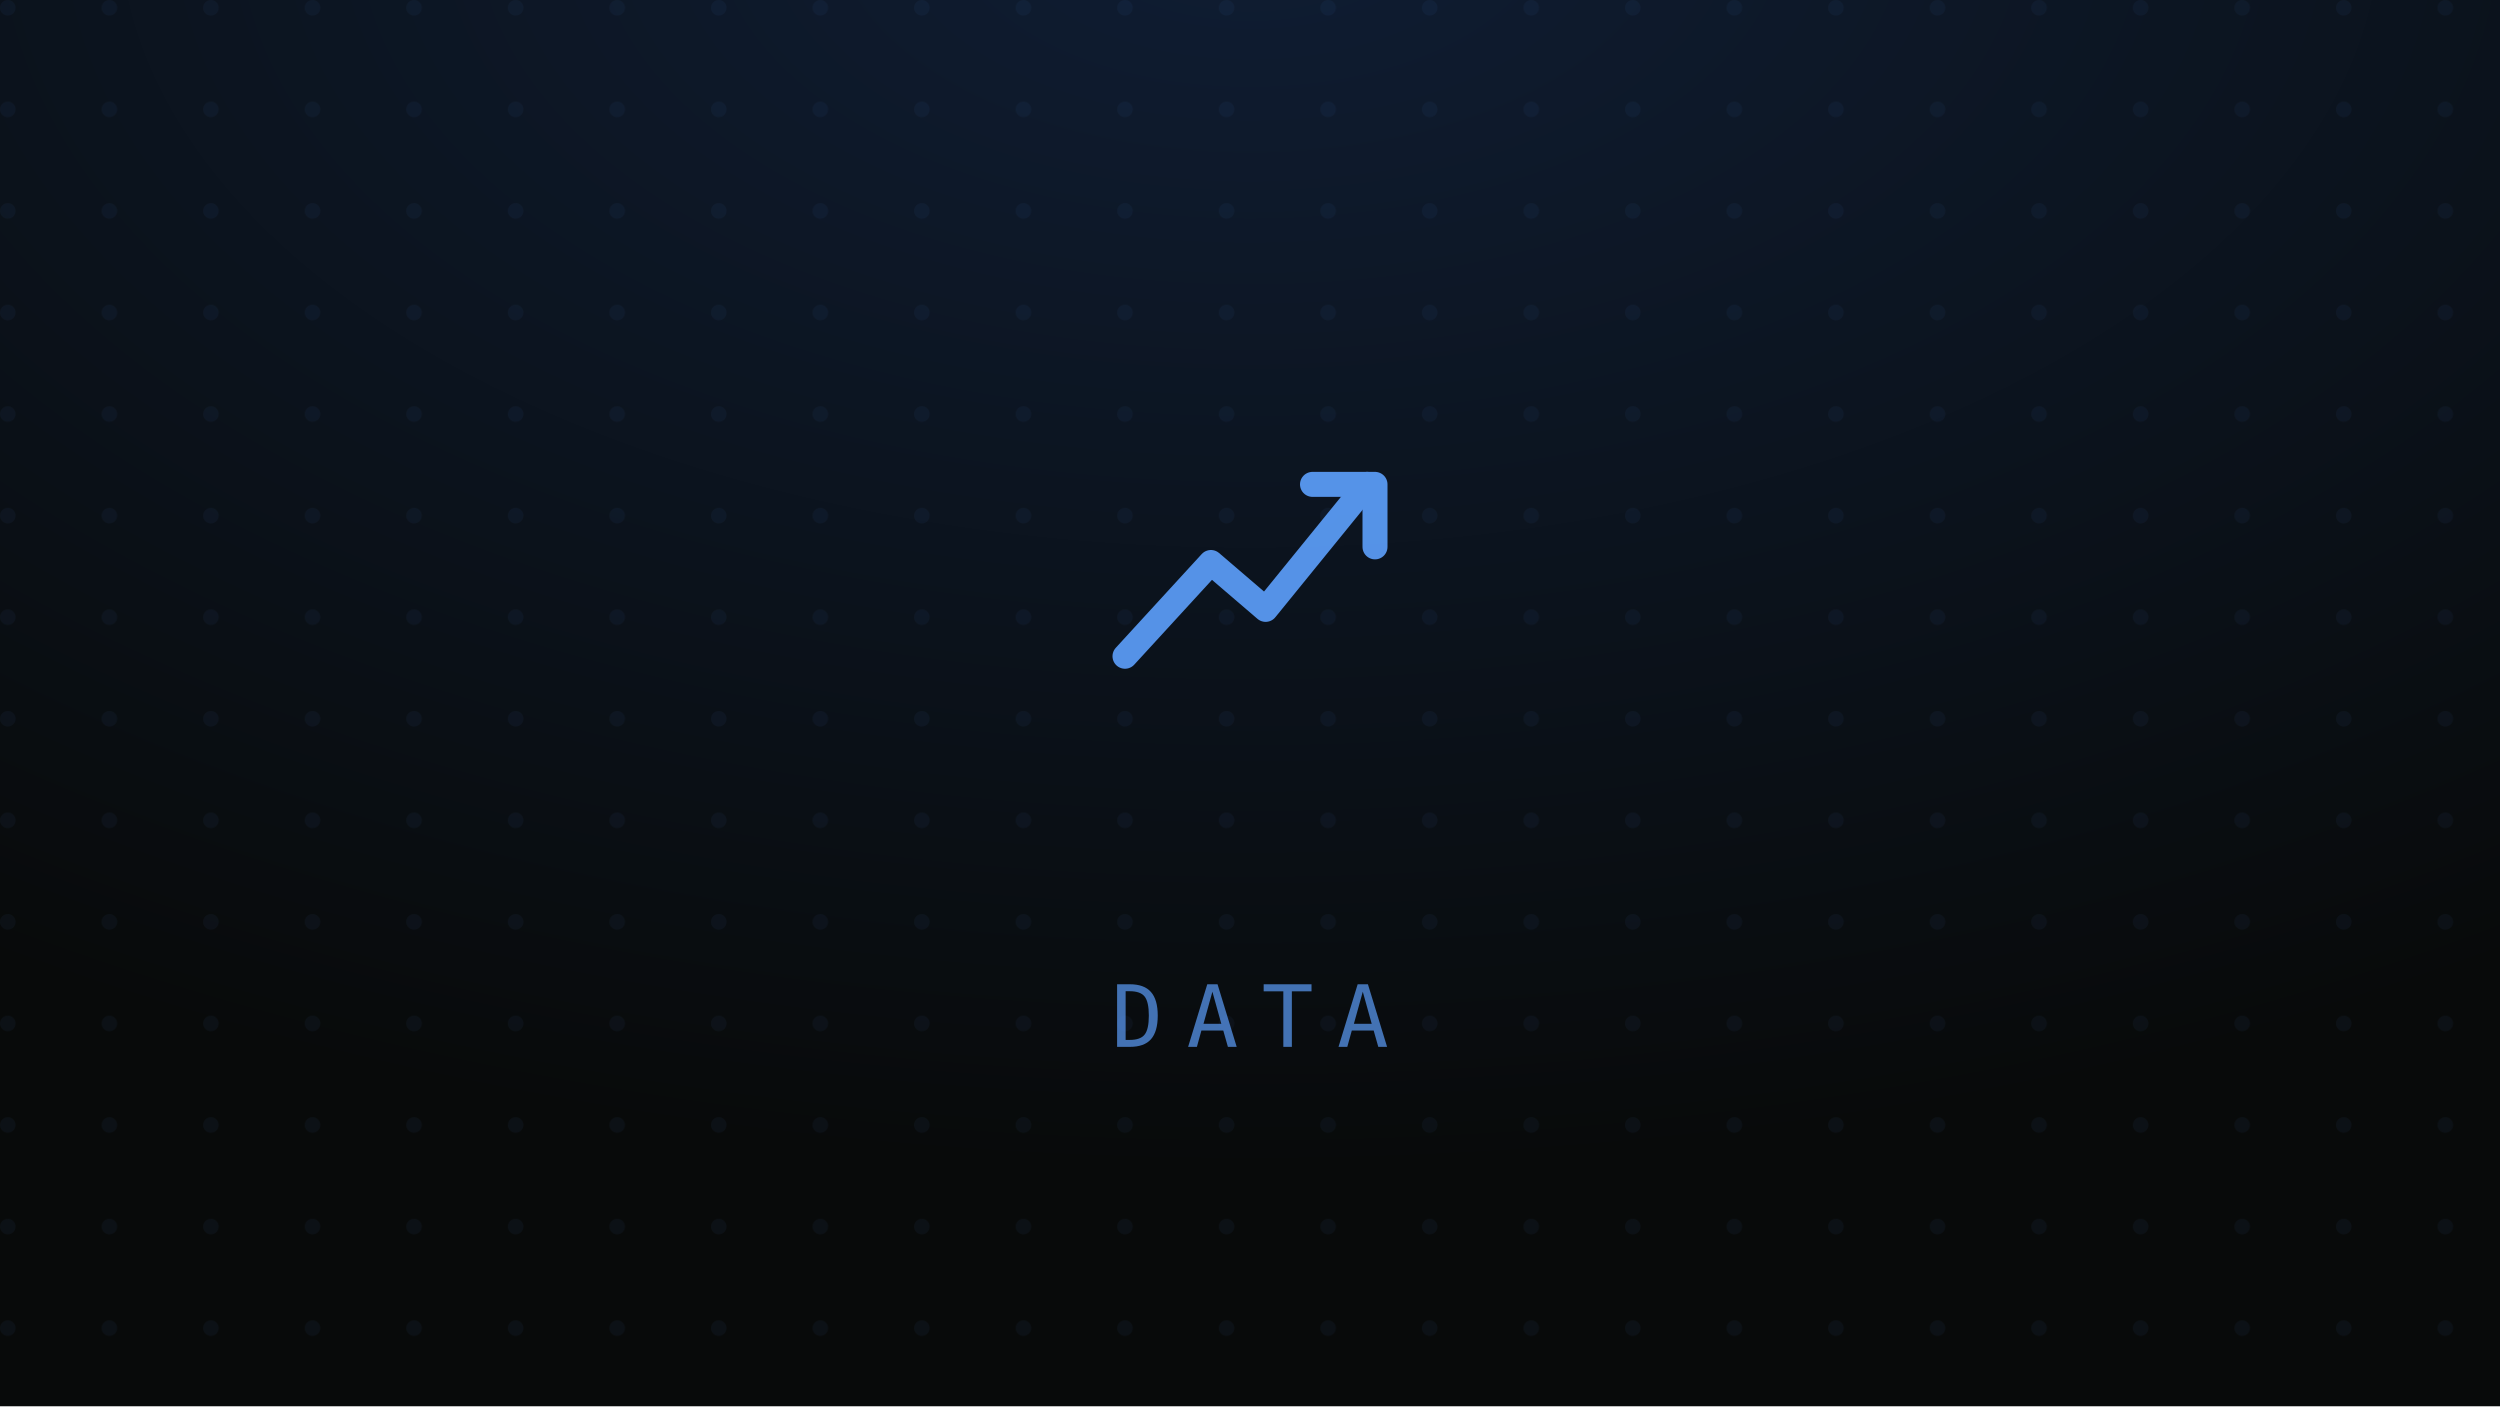
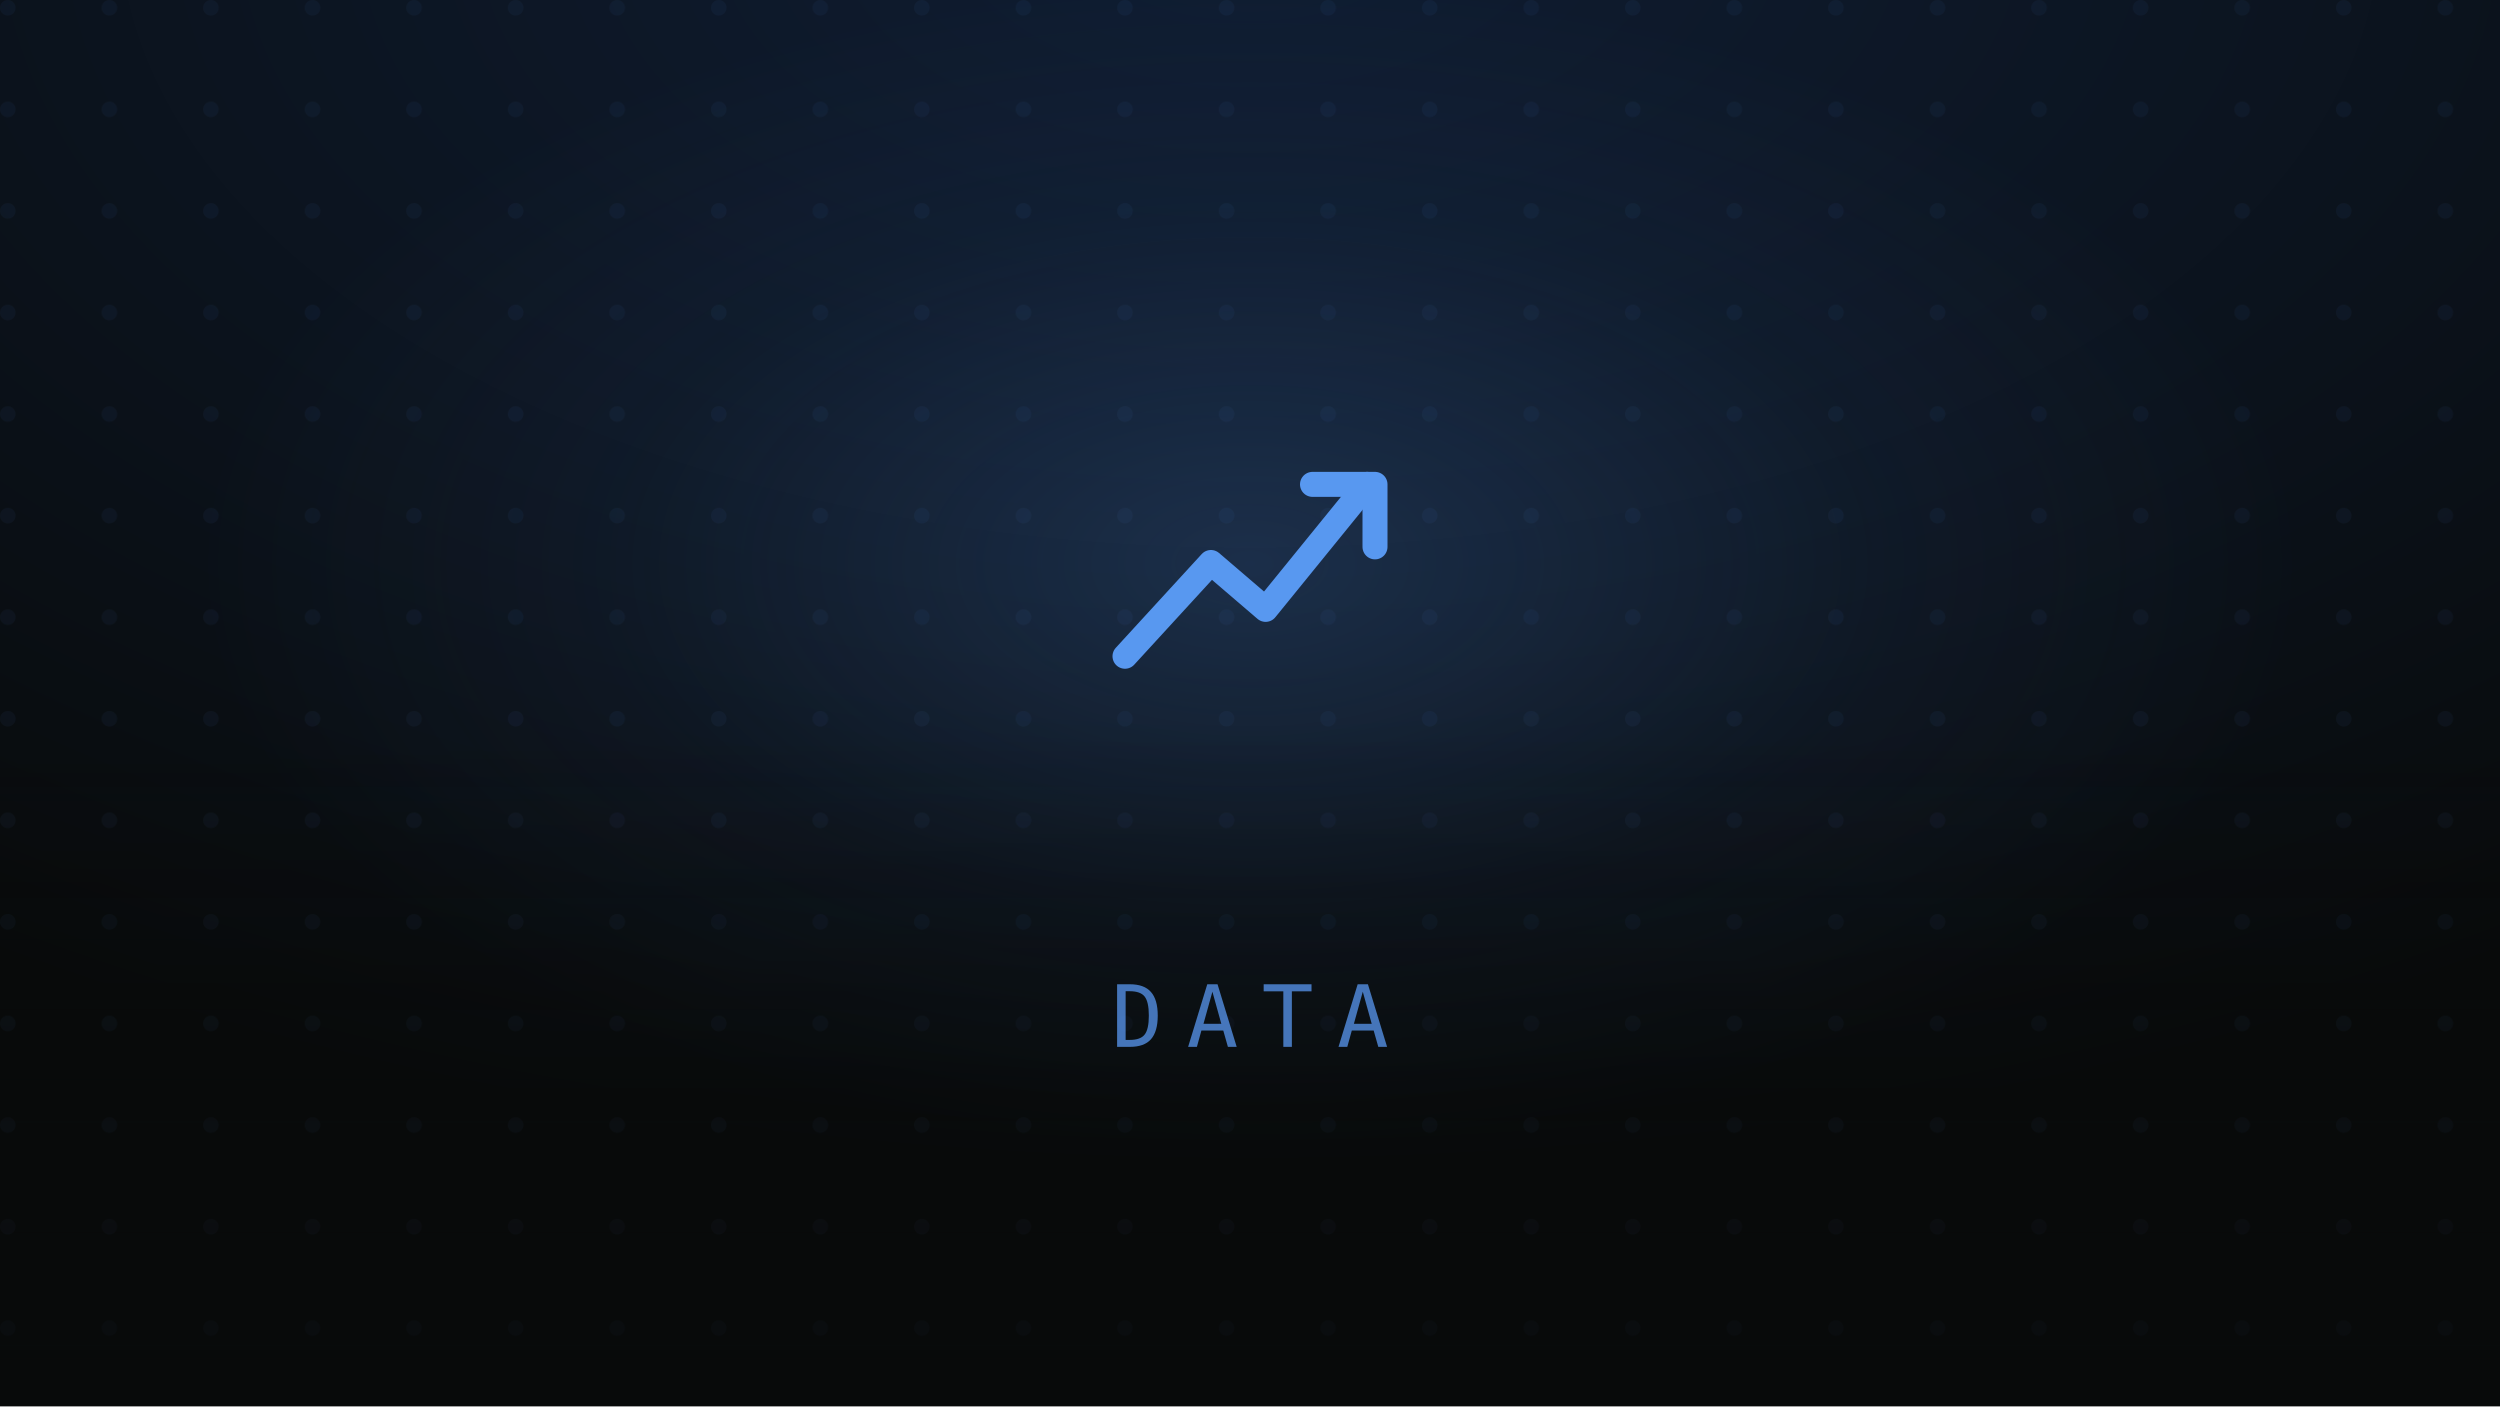
<svg xmlns="http://www.w3.org/2000/svg" viewBox="0 0 320 180" width="100%" height="100%" preserveAspectRatio="xMidYMid slice" role="img" aria-label="Data placeholder">
  <defs>
    <radialGradient id="cg-data1" cx="50%" cy="-6%" r="115%">
      <stop offset="0%" stop-color="#0f1d33" />
      <stop offset="78%" stop-color="#080a0a" />
    </radialGradient>
+     <radialGradient id="cgl-data1" cx="50%" cy="40%" r="42%">
+       <stop offset="0%" stop-color="#5b9df9" stop-opacity="0.20" />
+       <stop offset="60%" stop-color="#5b9df9" stop-opacity="0.05" />
+       <stop offset="100%" stop-color="#5b9df9" stop-opacity="0" />
+     </radialGradient>
+     <linearGradient id="cgr-data1" x1="0" y1="0" x2="0" y2="1">
+       <stop offset="52%" stop-color="#080a0a" stop-opacity="0" />
+       <stop offset="100%" stop-color="#080a0a" stop-opacity="0.6" />
+     </linearGradient>
    <pattern id="cd-data1" width="13" height="13" patternUnits="userSpaceOnUse">
      <circle cx="1" cy="1" r="1" fill="#5b9df9" opacity="0.05" />
    </pattern>
  </defs>
  <rect width="320" height="180" fill="url(#cg-data1)" />
  <rect width="320" height="180" fill="url(#cd-data1)" />
-   <g transform="translate(136 50) scale(2)" fill="none" stroke="#5b9df9" stroke-width="1.6" stroke-linecap="round" stroke-linejoin="round" opacity="0.92">
+   <rect width="320" height="180" fill="url(#cgl-data1)" />
+   <g transform="translate(136 50) scale(2)" fill="none" stroke="#5b9df9" stroke-width="1.6" stroke-linecap="round" stroke-linejoin="round" opacity="0.95">
    <path d="M4 17 9.5 11l3.5 3 6.5-8" />
    <path d="M16 6h4v4" />
  </g>
-   <text x="160" y="134" text-anchor="middle" font-family="ui-monospace, SFMono-Regular, Menlo, monospace" font-size="11" letter-spacing="3" fill="#5b9df9" opacity="0.7">DATA</text>
+   <rect width="320" height="180" fill="url(#cgr-data1)" />
+   <text x="160" y="134" text-anchor="middle" font-family="ui-monospace, SFMono-Regular, Menlo, monospace" font-size="11" letter-spacing="3" fill="#5b9df9" opacity="0.72">DATA</text>
</svg>
